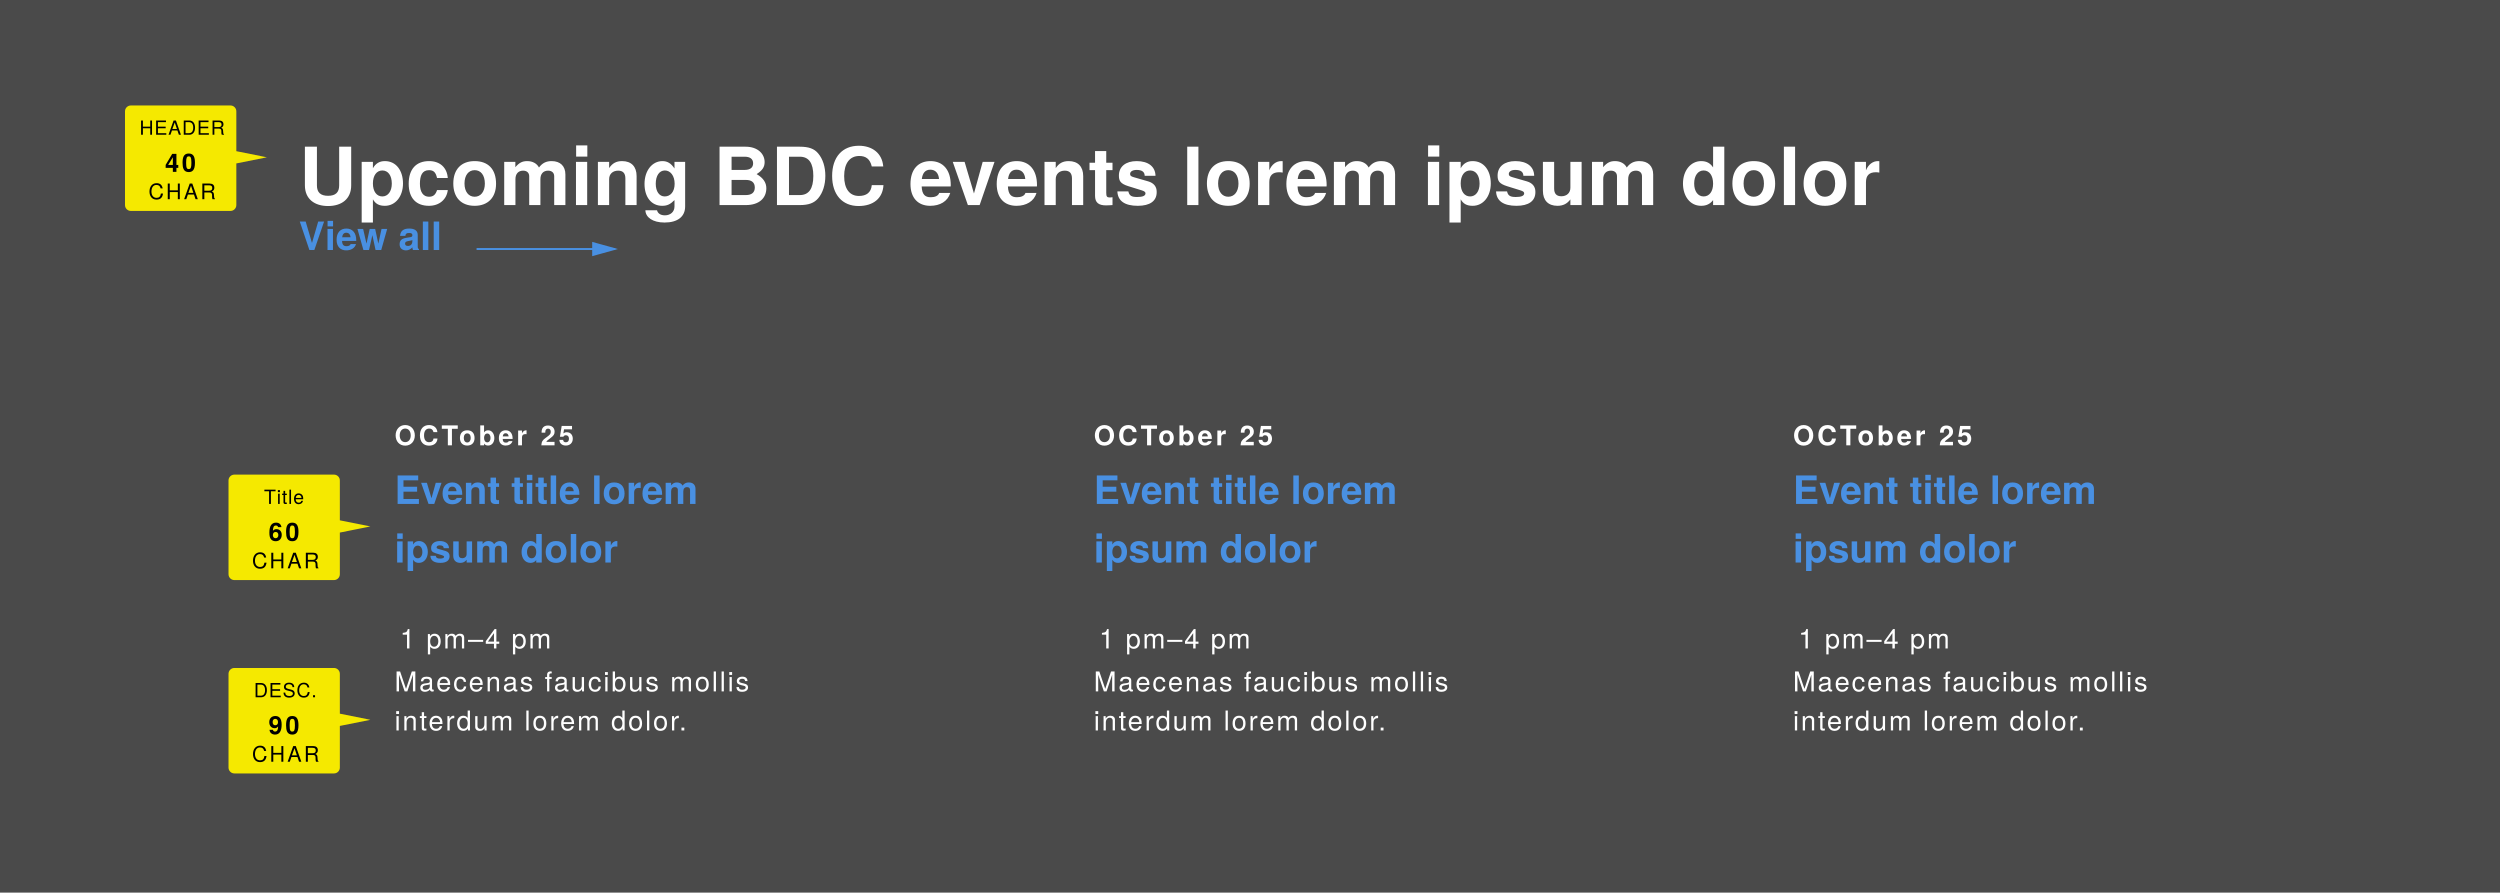
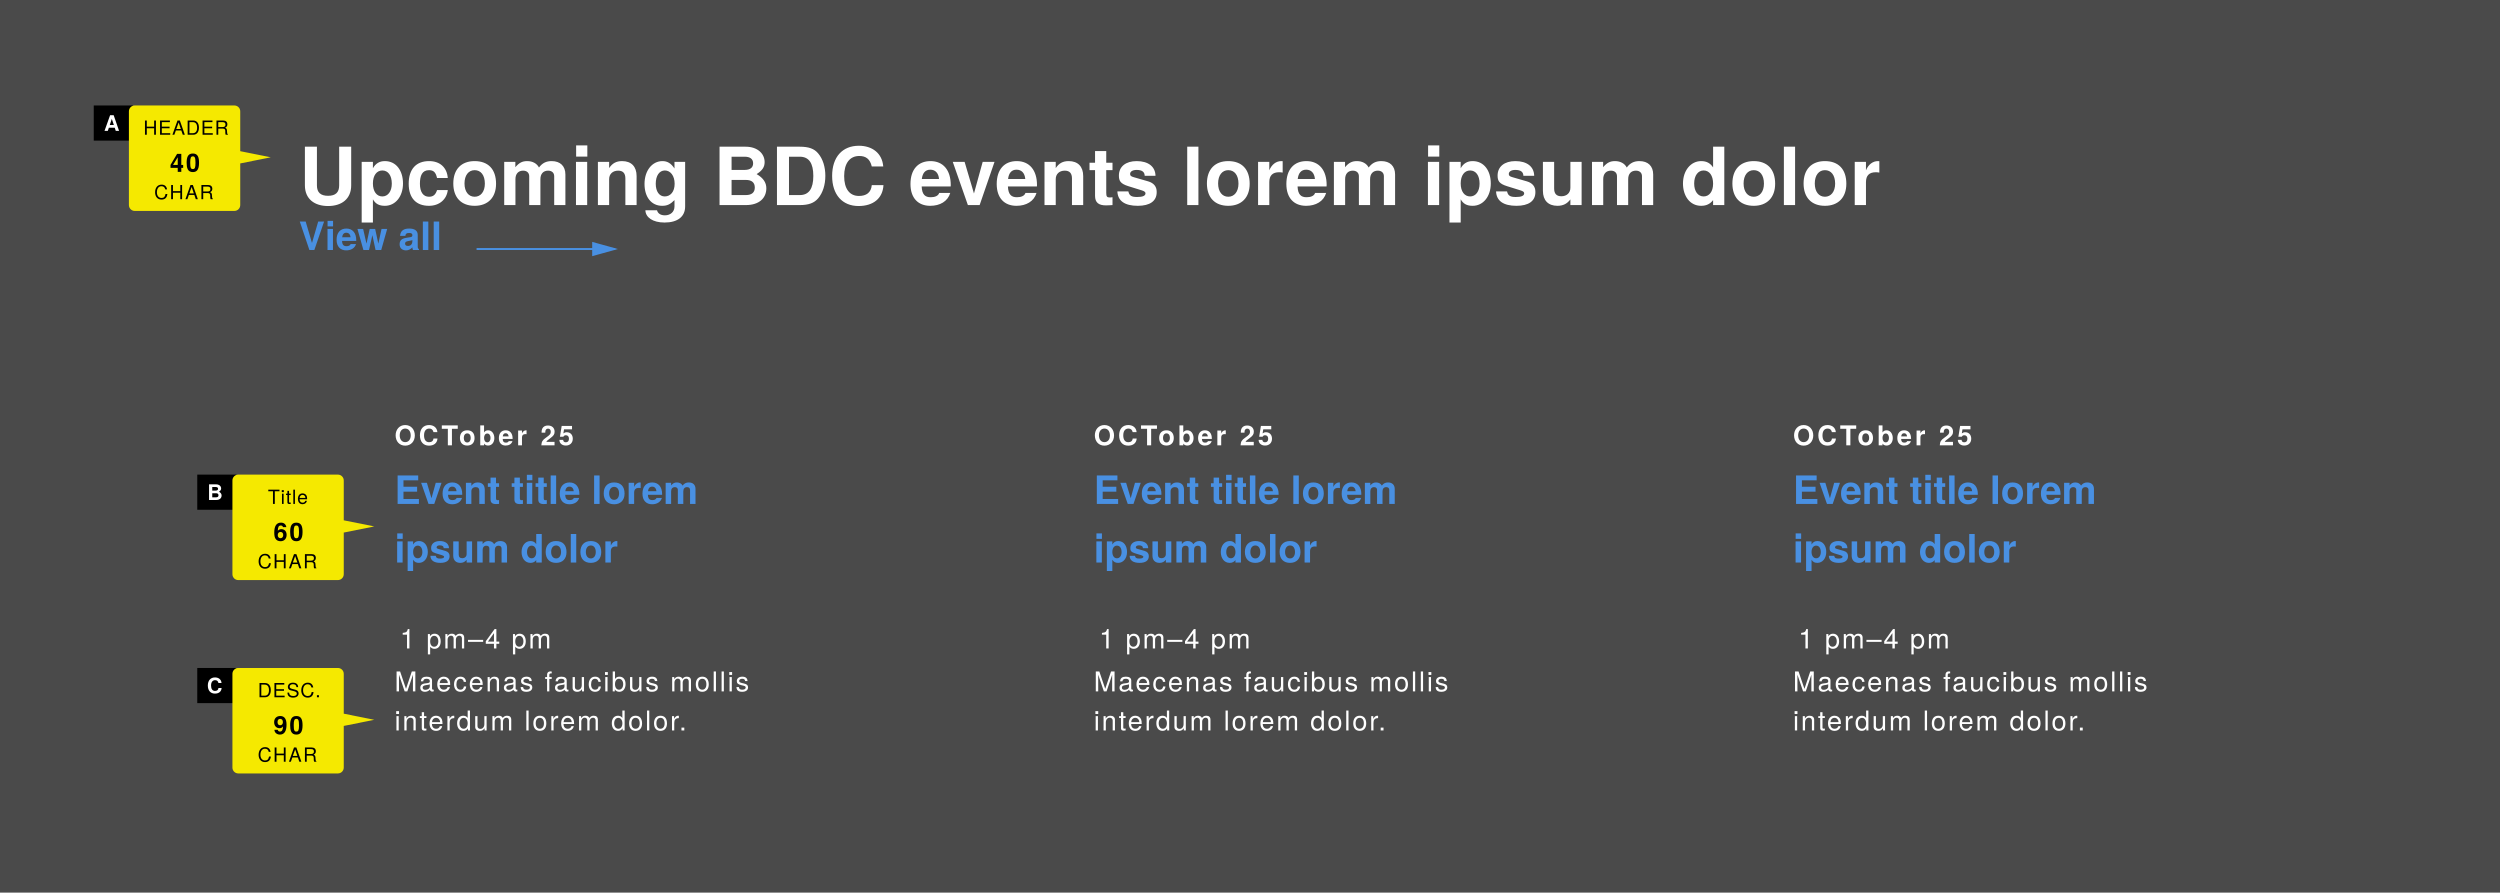
<svg xmlns="http://www.w3.org/2000/svg" width="1280px" height="457px" viewBox="0 0 1280 457" version="1.1">
  <defs />
  <g id="Pattern-Library" stroke="none" stroke-width="1" fill="none" fill-rule="evenodd">
    <g id="events-block">
      <rect id="Rectangle" fill="#4A4A4A" x="0" y="0" width="1280" height="457" />
      <text id="Upcoming-BDC-events" font-family="HelveticaNeue-Bold, Helvetica Neue" font-size="41" font-weight="bold" line-spacing="28" fill="#FFFFFF">
        <tspan x="153" y="105">Upcoming BDC events lorem ipsum dolor</tspan>
      </text>
      <g id="Group-5" transform="translate(153, 108)" fill="#4990E2">
        <text id="View-all" font-family="HelveticaNeue-Bold, Helvetica Neue" font-size="20" font-weight="bold" line-spacing="34">
          <tspan x="0" y="20">View all</tspan>
        </text>
        <path d="M91.5,19.5 L161.5,19.5" id="Line-Copy-8" stroke="#4990E2" stroke-linecap="square" />
        <path id="Line-Copy-8-decoration-1" d="M161.5,19.5 L150.7,16.5 L150.7,22.5 L161.5,19.5 Z" stroke="#4990E2" stroke-linecap="square" />
      </g>
      <g id="Group-7" transform="translate(202, 214)">
        <text id="OCTober-25" font-family="HelveticaNeue-Bold, Helvetica Neue" font-size="14" font-weight="bold" letter-spacing="1.5" fill="#FFFFFF">
          <tspan x="0" y="14">OCTobe</tspan>
          <tspan x="62.41" y="14">r 25</tspan>
        </text>
        <text id="Event-title-lorem-ip" font-family="HelveticaNeue-Bold, Helvetica Neue" font-size="20" font-weight="bold" line-spacing="30" fill="#4990E2">
          <tspan x="0" y="44">Event title lorem </tspan>
          <tspan x="0" y="74">ipsum dolor </tspan>
        </text>
        <text id="Maecenas-faucibus-mo" font-family="HelveticaNeue, Helvetica Neue" font-size="14" font-weight="normal" line-spacing="20" letter-spacing="0.933" fill="#FFFFFF">
          <tspan x="0" y="140">Maecenas faucibus mollis </tspan>
          <tspan x="0" y="160">interdum lorem dolor.</tspan>
        </text>
        <text id="1-pm–4-pm" font-family="HelveticaNeue, Helvetica Neue" font-size="14" font-weight="normal" letter-spacing="0.933" fill="#FFFFFF">
          <tspan x="2.76" y="118">1 pm–4 pm</tspan>
        </text>
      </g>
      <g id="Group-7-Copy" transform="translate(918, 214)">
        <text id="OCTober-25" font-family="HelveticaNeue-Bold, Helvetica Neue" font-size="14" font-weight="bold" letter-spacing="1.5" fill="#FFFFFF">
          <tspan x="0" y="14">OCTobe</tspan>
          <tspan x="62.41" y="14">r 25</tspan>
        </text>
        <text id="Event-title-lorem-ip" font-family="HelveticaNeue-Bold, Helvetica Neue" font-size="20" font-weight="bold" line-spacing="30" fill="#4990E2">
          <tspan x="0" y="44">Event title lorem </tspan>
          <tspan x="0" y="74">ipsum dolor </tspan>
        </text>
        <text id="Maecenas-faucibus-mo" font-family="HelveticaNeue, Helvetica Neue" font-size="14" font-weight="normal" line-spacing="20" letter-spacing="0.933" fill="#FFFFFF">
          <tspan x="0" y="140">Maecenas faucibus mollis </tspan>
          <tspan x="0" y="160">interdum lorem dolor.</tspan>
        </text>
        <text id="1-pm–4-pm" font-family="HelveticaNeue, Helvetica Neue" font-size="14" font-weight="normal" letter-spacing="0.933" fill="#FFFFFF">
          <tspan x="2.76" y="118">1 pm–4 pm</tspan>
        </text>
      </g>
      <g id="Group-7-Copy-2" transform="translate(560, 214)">
        <text id="OCTober-25" font-family="HelveticaNeue-Bold, Helvetica Neue" font-size="14" font-weight="bold" letter-spacing="1.5" fill="#FFFFFF">
          <tspan x="0" y="14">OCTobe</tspan>
          <tspan x="62.41" y="14">r 25</tspan>
        </text>
        <text id="Event-title-lorem-ip" font-family="HelveticaNeue-Bold, Helvetica Neue" font-size="20" font-weight="bold" line-spacing="30" fill="#4990E2">
          <tspan x="0" y="44">Event title lorem </tspan>
          <tspan x="0" y="74">ipsum dolor </tspan>
        </text>
        <text id="Maecenas-faucibus-mo" font-family="HelveticaNeue, Helvetica Neue" font-size="14" font-weight="normal" line-spacing="20" letter-spacing="0.933" fill="#FFFFFF">
          <tspan x="0" y="140">Maecenas faucibus mollis </tspan>
          <tspan x="0" y="160">interdum lorem dolor.</tspan>
        </text>
        <text id="1-pm–4-pm" font-family="HelveticaNeue, Helvetica Neue" font-size="14" font-weight="normal" letter-spacing="0.933" fill="#FFFFFF">
          <tspan x="2.76" y="118">1 pm–4 pm</tspan>
        </text>
      </g>
-       <g id="Count" transform="translate(117, 243)">
-         <g id="Group-34">
-           <path d="M57,23.402 L57,3 C57,1.343 55.657,3.66629817e-15 54,-4.4408921e-16 L54,0 L3,0 L3,-4.4408921e-16 C1.343,-1.39730022e-16 -6.46995335e-16,1.343 -4.4408921e-16,3 L0,3 L-4.4408921e-16,51 C3.43777239e-15,52.657 1.343,54 3,54 L3,54 L54,54 C55.657,54 57,52.657 57,51 L57,51 L57,29.675 L72.615,26.539 L57,23.402 Z" id="Combined-Shape" fill="#F5E900" />
-           <text id="CHAR" font-family="HelveticaNeue-Light, Helvetica Neue" font-size="11" font-weight="300" line-spacing="13" letter-spacing="1.155" fill="#000000">
-             <tspan x="12" y="48">CHAR</tspan>
-           </text>
-           <text id="170" font-family="HelveticaNeue-CondensedBold, Helvetica Neue" font-size="13" font-style="condensed" font-weight="bold" line-spacing="13" letter-spacing="1.365" fill="#000000">
-             <tspan x="20.5" y="34">60</tspan>
-           </text>
-           <text id="HEADER" font-family="HelveticaNeue-Medium, Helvetica Neue" font-size="10" font-weight="400" line-spacing="13" letter-spacing="0.409" fill="#000000">
-             <tspan x="18.157" y="15">Title</tspan>
+       <g id="count-with-letter" transform="translate(101, 243)">
+         <g id="Group-3">
+           <rect id="Rectangle-7" fill="#000000" x="0" y="0" width="20" height="18" />
+           <g id="Group-34" transform="translate(18, 0)">
+             <path d="M57,23.402 L57,3 C57,1.343 55.657,3.66629817e-15 54,-4.4408921e-16 L54,0 L3,0 L3,-4.4408921e-16 C1.343,-1.39730022e-16 -6.46995335e-16,1.343 -4.4408921e-16,3 L0,3 L-4.4408921e-16,51 C3.43777239e-15,52.657 1.343,54 3,54 L3,54 L54,54 C55.657,54 57,52.657 57,51 L57,51 L57,29.675 L72.615,26.539 L57,23.402 Z" id="Combined-Shape" fill="#F5E900" />
+             <text id="CHAR" font-family="HelveticaNeue-Medium, Helvetica Neue" font-size="10" font-weight="400" line-spacing="13" letter-spacing="0.75" fill="#000000">
+               <tspan x="12.925" y="48">CHAR</tspan>
+             </text>
+             <text id="170" font-family="HelveticaNeue-CondensedBold, Helvetica Neue" font-size="13" font-style="condensed" font-weight="bold" line-spacing="13" letter-spacing="0.96" fill="#000000">
+               <tspan x="21" y="34">60</tspan>
+             </text>
+             <text id="HEADER" font-family="HelveticaNeue-Medium, Helvetica Neue" font-size="10" font-weight="400" line-spacing="13" letter-spacing="0.409" fill="#000000">
+               <tspan x="18.157" y="15">Title</tspan>
+             </text>
+           </g>
+           <text id="A" font-family="HelveticaNeue-Bold, Helvetica Neue" font-size="11" font-weight="bold" fill="#FFFFFF">
+             <tspan x="5.128" y="13">B</tspan>
          </text>
        </g>
      </g>
-       <g id="Count" transform="translate(64, 54)">
-         <g id="Group-34">
-           <path d="M57,23.402 L57,3 C57,1.343 55.657,3.66629817e-15 54,-4.4408921e-16 L54,0 L3,0 L3,-4.4408921e-16 C1.343,-1.39730022e-16 -6.46995335e-16,1.343 -4.4408921e-16,3 L0,3 L-4.4408921e-16,51 C3.43777239e-15,52.657 1.343,54 3,54 L3,54 L54,54 C55.657,54 57,52.657 57,51 L57,51 L57,29.675 L72.615,26.539 L57,23.402 Z" id="Combined-Shape" fill="#F5E900" />
-           <text id="CHAR" font-family="HelveticaNeue-Light, Helvetica Neue" font-size="11" font-weight="300" line-spacing="13" letter-spacing="1.155" fill="#000000">
-             <tspan x="12" y="48">CHAR</tspan>
-           </text>
-           <text id="170" font-family="HelveticaNeue-CondensedBold, Helvetica Neue" font-size="13" font-style="condensed" font-weight="bold" line-spacing="13" letter-spacing="1.365" fill="#000000">
-             <tspan x="20.5" y="34">40</tspan>
-           </text>
-           <text id="HEADER" font-family="HelveticaNeue-Medium, Helvetica Neue" font-size="10" font-weight="400" line-spacing="13" letter-spacing="0.409" fill="#000000">
-             <tspan x="7.398" y="15">HEADER</tspan>
+       <g id="count-with-letter" transform="translate(48, 54)">
+         <g id="Group-3">
+           <rect id="Rectangle-7" fill="#000000" x="0" y="0" width="20" height="18" />
+           <g id="Group-34" transform="translate(18, 0)">
+             <path d="M57,23.402 L57,3 C57,1.343 55.657,3.66629817e-15 54,-4.4408921e-16 L54,0 L3,0 L3,-4.4408921e-16 C1.343,-1.39730022e-16 -6.46995335e-16,1.343 -4.4408921e-16,3 L0,3 L-4.4408921e-16,51 C3.43777239e-15,52.657 1.343,54 3,54 L3,54 L54,54 C55.657,54 57,52.657 57,51 L57,51 L57,29.675 L72.615,26.539 L57,23.402 Z" id="Combined-Shape" fill="#F5E900" />
+             <text id="CHAR" font-family="HelveticaNeue-Medium, Helvetica Neue" font-size="10" font-weight="400" line-spacing="13" letter-spacing="0.75" fill="#000000">
+               <tspan x="12.925" y="48">CHAR</tspan>
+             </text>
+             <text id="170" font-family="HelveticaNeue-CondensedBold, Helvetica Neue" font-size="13" font-style="condensed" font-weight="bold" line-spacing="13" letter-spacing="0.96" fill="#000000">
+               <tspan x="21" y="34">40</tspan>
+             </text>
+             <text id="HEADER" font-family="HelveticaNeue-Medium, Helvetica Neue" font-size="10" font-weight="400" line-spacing="13" letter-spacing="0.409" fill="#000000">
+               <tspan x="7.398" y="15">HEADER</tspan>
+             </text>
+           </g>
+           <text id="A" font-family="HelveticaNeue-Bold, Helvetica Neue" font-size="11" font-weight="bold" fill="#FFFFFF">
+             <tspan x="5.232" y="13">A</tspan>
          </text>
        </g>
      </g>
-       <g id="Count" transform="translate(117, 342)">
-         <g id="Group-34">
-           <path d="M57,23.402 L57,3 C57,1.343 55.657,3.66629817e-15 54,-4.4408921e-16 L54,0 L3,0 L3,-4.4408921e-16 C1.343,-1.39730022e-16 -6.46995335e-16,1.343 -4.4408921e-16,3 L0,3 L-4.4408921e-16,51 C3.43777239e-15,52.657 1.343,54 3,54 L3,54 L54,54 C55.657,54 57,52.657 57,51 L57,51 L57,29.675 L72.615,26.539 L57,23.402 Z" id="Combined-Shape" fill="#F5E900" />
-           <text id="CHAR" font-family="HelveticaNeue-Light, Helvetica Neue" font-size="11" font-weight="300" line-spacing="13" letter-spacing="1.155" fill="#000000">
-             <tspan x="12" y="48">CHAR</tspan>
-           </text>
-           <text id="170" font-family="HelveticaNeue-CondensedBold, Helvetica Neue" font-size="13" font-style="condensed" font-weight="bold" line-spacing="13" letter-spacing="1.365" fill="#000000">
-             <tspan x="20.5" y="34">90</tspan>
-           </text>
-           <text id="HEADER" font-family="HelveticaNeue-Medium, Helvetica Neue" font-size="10" font-weight="400" line-spacing="13" letter-spacing="0.409" fill="#000000">
-             <tspan x="12.977" y="15">DESC.</tspan>
+       <g id="count-with-letter" transform="translate(101, 342)">
+         <g id="Group-3">
+           <rect id="Rectangle-7" fill="#000000" x="0" y="0" width="20" height="18" />
+           <g id="Group-34" transform="translate(18, 0)">
+             <path d="M57,23.402 L57,3 C57,1.343 55.657,3.66629817e-15 54,-4.4408921e-16 L54,0 L3,0 L3,-4.4408921e-16 C1.343,-1.39730022e-16 -6.46995335e-16,1.343 -4.4408921e-16,3 L0,3 L-4.4408921e-16,51 C3.43777239e-15,52.657 1.343,54 3,54 L3,54 L54,54 C55.657,54 57,52.657 57,51 L57,51 L57,29.675 L72.615,26.539 L57,23.402 Z" id="Combined-Shape" fill="#F5E900" />
+             <text id="CHAR" font-family="HelveticaNeue-Medium, Helvetica Neue" font-size="10" font-weight="400" line-spacing="13" letter-spacing="0.75" fill="#000000">
+               <tspan x="12.925" y="48">CHAR</tspan>
+             </text>
+             <text id="170" font-family="HelveticaNeue-CondensedBold, Helvetica Neue" font-size="13" font-style="condensed" font-weight="bold" line-spacing="13" letter-spacing="0.96" fill="#000000">
+               <tspan x="21" y="34">90</tspan>
+             </text>
+             <text id="HEADER" font-family="HelveticaNeue-Medium, Helvetica Neue" font-size="10" font-weight="400" line-spacing="13" letter-spacing="0.409" fill="#000000">
+               <tspan x="12.977" y="15">DESC.</tspan>
+             </text>
+           </g>
+           <text id="A" font-family="HelveticaNeue-Bold, Helvetica Neue" font-size="11" font-weight="bold" fill="#FFFFFF">
+             <tspan x="4.925" y="13">C</tspan>
          </text>
        </g>
      </g>
    </g>
  </g>
</svg>
